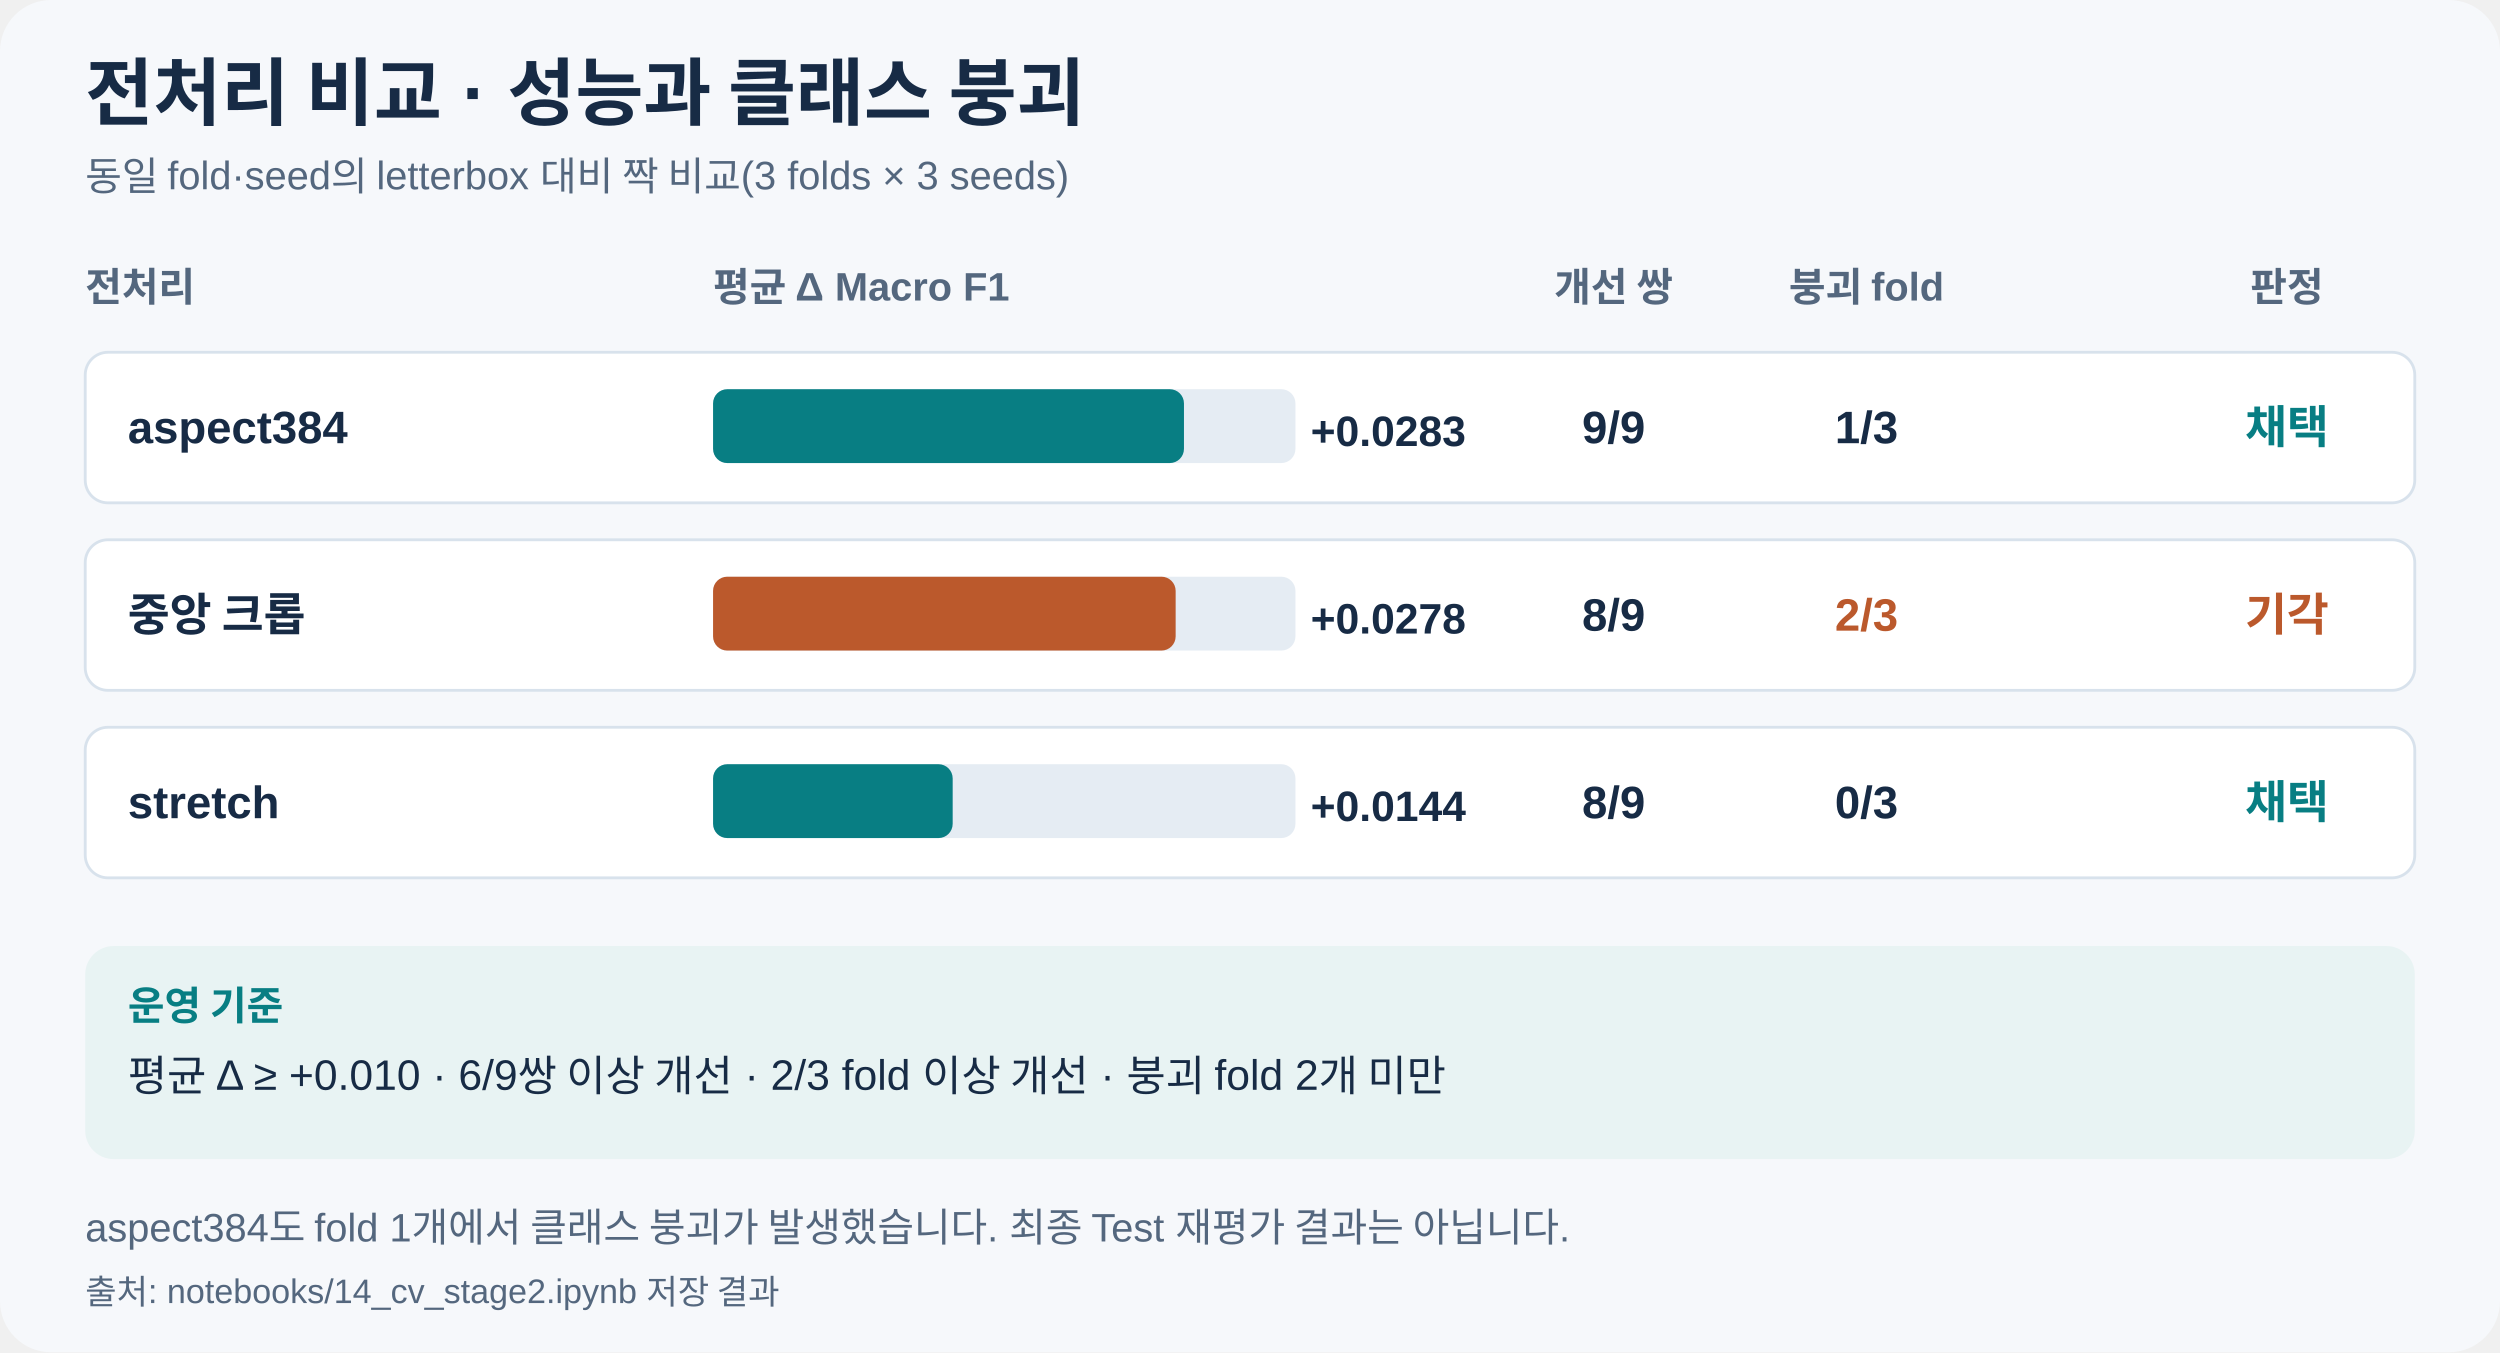
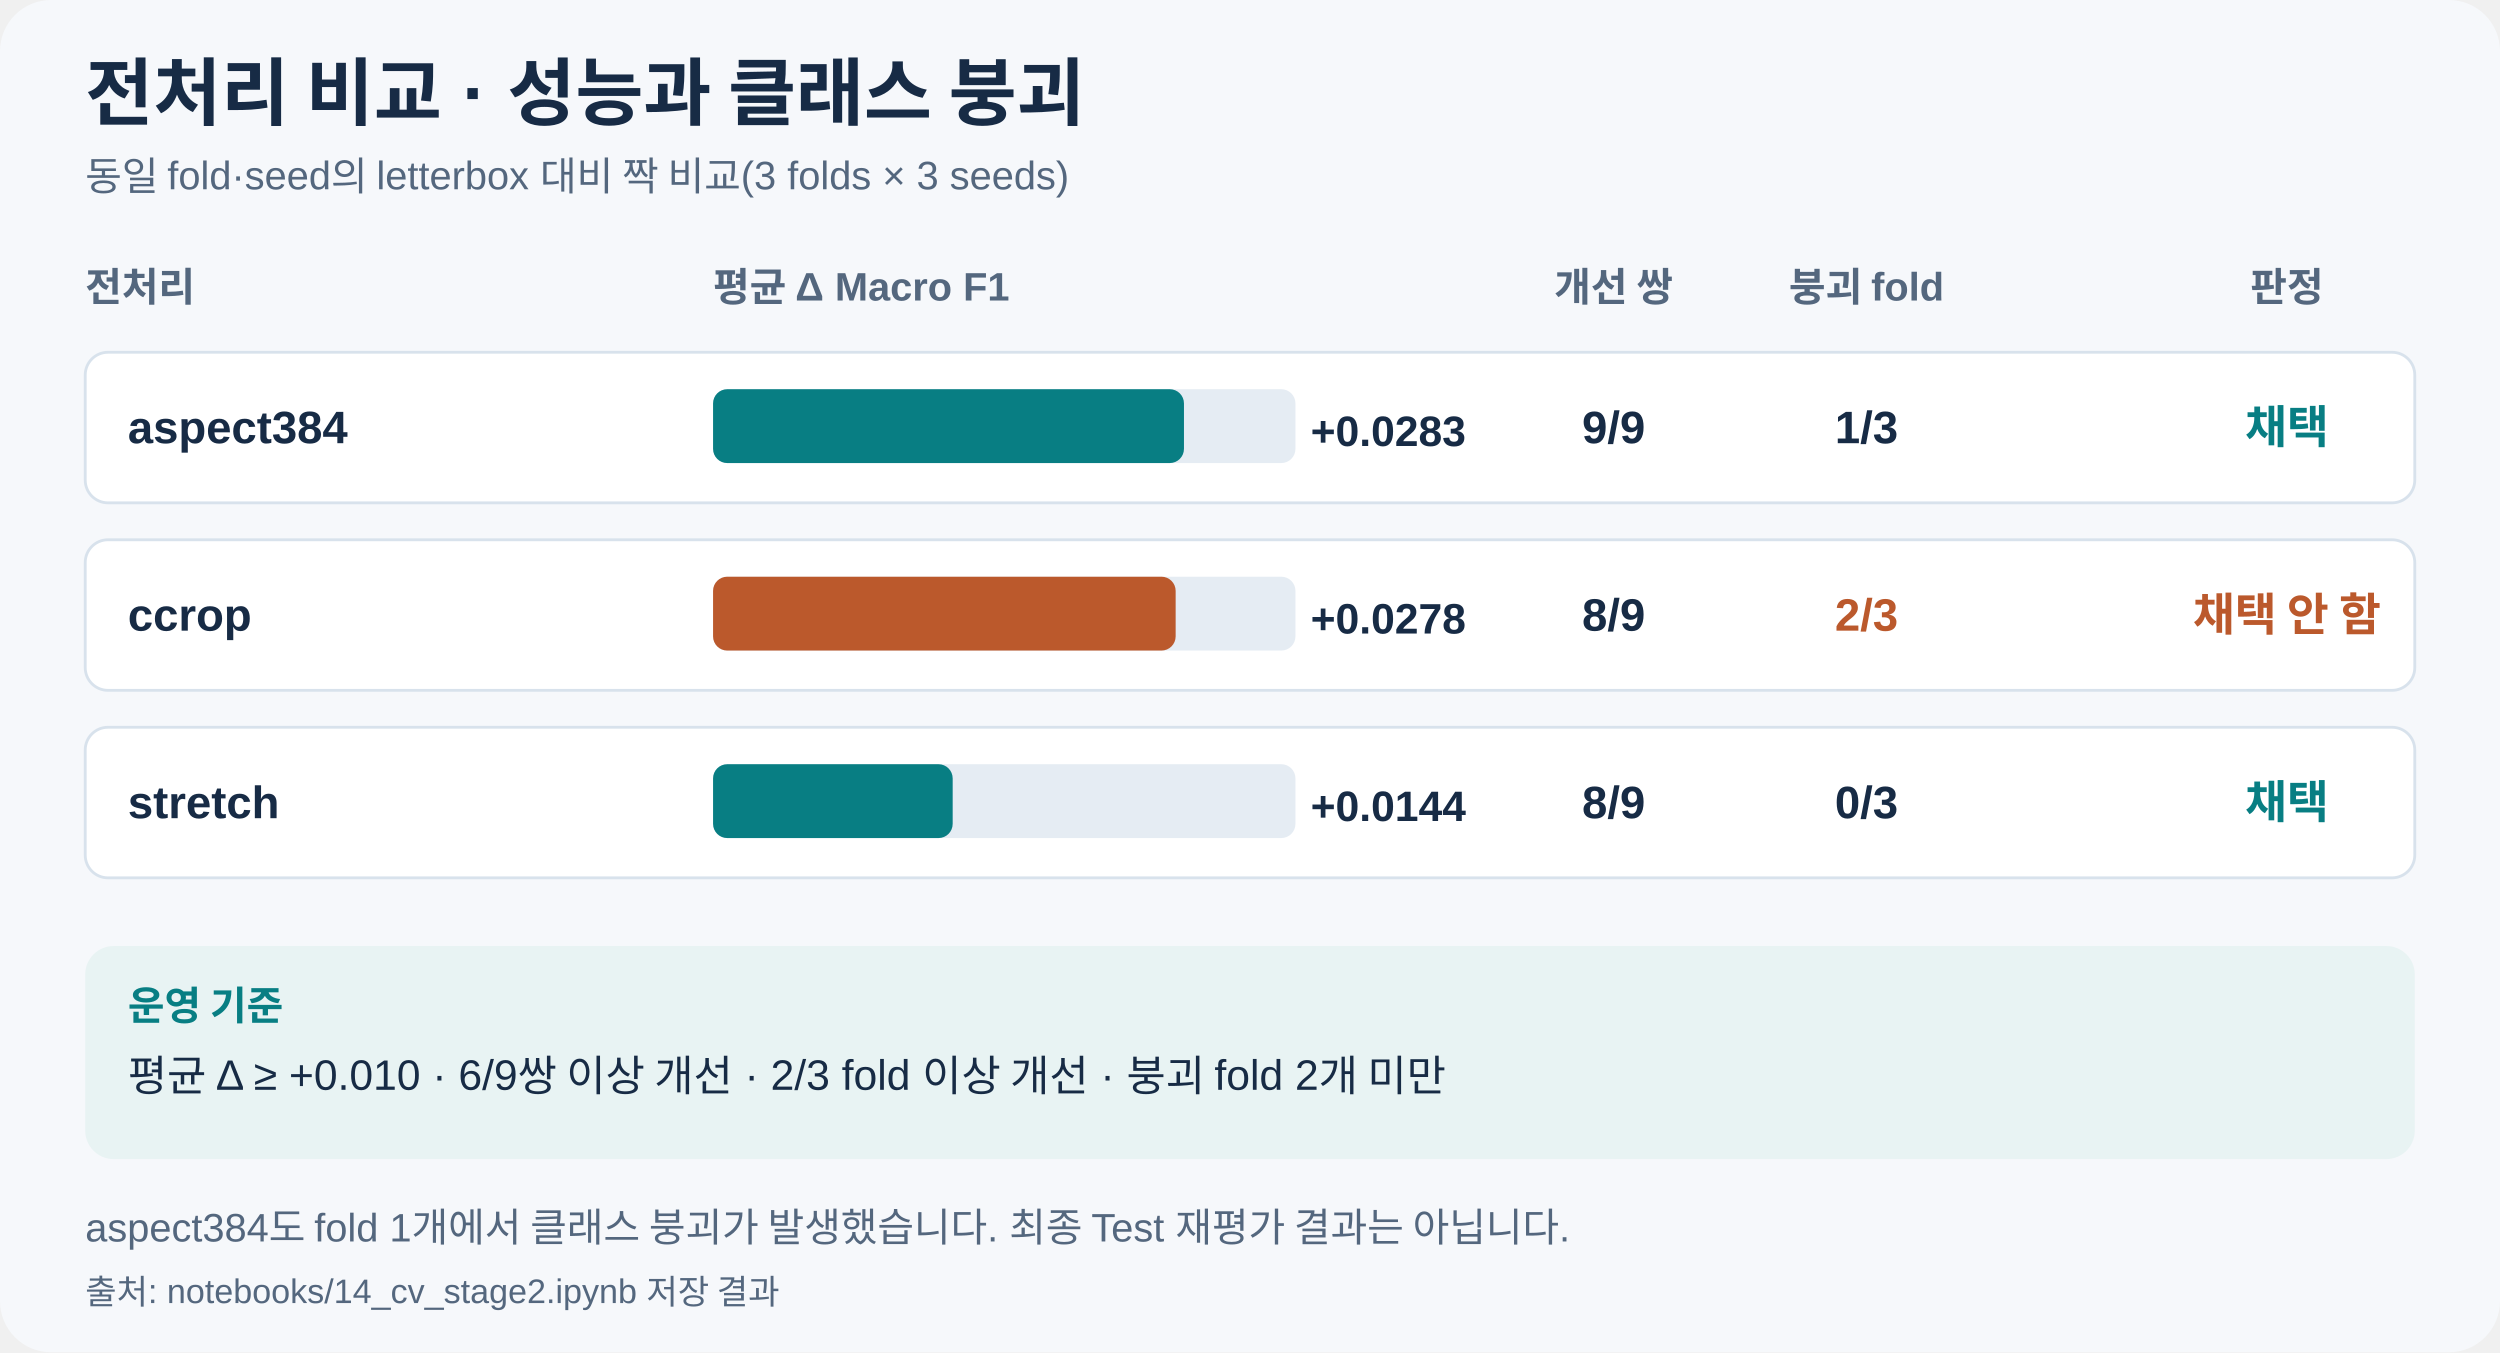
<svg xmlns="http://www.w3.org/2000/svg" width="880" height="476" viewBox="0 0 880 476" role="img" aria-labelledby="title desc">
  <rect width="880" height="476" rx="18" fill="#f6f8fb" />
  <g font-family="Arial, 'Malgun Gothic', 'Apple SD Gothic Neo', 'Noto Sans CJK KR', sans-serif">
    <text x="30" y="42" font-size="26" font-weight="700" fill="#172b45" text-anchor="start">전처리 비교 · 성능과 클래스 붕괴</text>
    <text x="30" y="67" font-size="14" font-weight="400" fill="#54677e" text-anchor="start">동일 fold·seed의 letterbox 대비 짝 비교(3 folds × 3 seeds)</text>
    <text x="30" y="106" font-size="14" font-weight="700" fill="#54677e" text-anchor="start">전처리</text>
    <text x="251" y="106" font-size="14" font-weight="700" fill="#54677e" text-anchor="start">평균 Δ Macro F1</text>
    <text x="568" y="106" font-size="14" font-weight="700" fill="#54677e" text-anchor="middle">개선 쌍</text>
    <text x="657" y="106" font-size="14" font-weight="700" fill="#54677e" text-anchor="middle">붕괴 fold</text>
    <text x="805" y="106" font-size="14" font-weight="700" fill="#54677e" text-anchor="middle">판정</text>
    <rect x="30" y="124" width="820" height="53" rx="8" fill="#ffffff" stroke="#d8e2ec" />
    <text x="45" y="156" font-size="16" font-weight="700" fill="#172b45" text-anchor="start">aspect384</text>
    <rect x="251" y="137" width="205" height="26" rx="5" fill="#e5ecf3" stroke="none" />
    <rect x="251" y="137" width="165.757" height="26" rx="5" fill="#087e83" stroke="none" />
    <text x="516" y="157" font-size="15" font-weight="700" fill="#172b45" text-anchor="end">+0.0283</text>
    <text x="568" y="156" font-size="16" font-weight="700" fill="#172b45" text-anchor="middle">9/9</text>
    <text x="657" y="156" font-size="16" font-weight="700" fill="#172b45" text-anchor="middle">1/3</text>
    <text x="805" y="156" font-size="16" font-weight="700" fill="#087e83" text-anchor="middle">채택</text>
    <rect x="30" y="190" width="820" height="53" rx="8" fill="#ffffff" stroke="#d8e2ec" />
-     <text x="45" y="222" font-size="16" font-weight="700" fill="#172b45" text-anchor="start">중앙 크롭</text>
+     <text x="45" y="222" font-size="16" font-weight="700" fill="#172b45" text-anchor="start">ccrop</text>
    <rect x="251" y="203" width="205" height="26" rx="5" fill="#e5ecf3" stroke="none" />
    <rect x="251" y="203" width="162.829" height="26" rx="5" fill="#bb592c" stroke="none" />
    <text x="516" y="223" font-size="15" font-weight="700" fill="#172b45" text-anchor="end">+0.0278</text>
    <text x="568" y="222" font-size="16" font-weight="700" fill="#172b45" text-anchor="middle">8/9</text>
    <text x="657" y="222" font-size="16" font-weight="700" fill="#bb592c" text-anchor="middle">2/3</text>
-     <text x="805" y="222" font-size="16" font-weight="700" fill="#bb592c" text-anchor="middle">기각</text>
+     <text x="805" y="222" font-size="16" font-weight="700" fill="#bb592c" text-anchor="middle">채택 안 함</text>
    <rect x="30" y="256" width="820" height="53" rx="8" fill="#ffffff" stroke="#d8e2ec" />
    <text x="45" y="288" font-size="16" font-weight="700" fill="#172b45" text-anchor="start">stretch</text>
    <rect x="251" y="269" width="205" height="26" rx="5" fill="#e5ecf3" stroke="none" />
    <rect x="251" y="269" width="84.343" height="26" rx="5" fill="#087e83" stroke="none" />
    <text x="516" y="289" font-size="15" font-weight="700" fill="#172b45" text-anchor="end">+0.0144</text>
    <text x="568" y="288" font-size="16" font-weight="700" fill="#172b45" text-anchor="middle">8/9</text>
    <text x="657" y="288" font-size="16" font-weight="700" fill="#172b45" text-anchor="middle">0/3</text>
    <text x="805" y="288" font-size="16" font-weight="700" fill="#087e83" text-anchor="middle">채택</text>
    <rect x="30" y="333" width="820" height="75" rx="10" fill="#e8f3f3" stroke="none" />
    <text x="45" y="359" font-size="14" font-weight="700" fill="#087e83" text-anchor="start">운영 기준</text>
    <text x="45" y="384" font-size="15" font-weight="400" fill="#172b45" text-anchor="start">평균 Δ ≥ +0.010 · 6/9쌍 이상 개선 · 2/3 fold 이상 개선 · 붕괴 fold 2개 미만</text>
    <text x="30" y="437" font-size="14" font-weight="400" fill="#54677e" text-anchor="start">aspect384도 fold 1개에서 클래스 붕괴가 발생했습니다. 최종 Test 재평가 결과는 아닙니다.</text>
    <text x="30" y="459" font-size="12" font-weight="400" fill="#54677e" text-anchor="start">출처: notebooks/14_cv_stage2.ipynb 저장 결과</text>
  </g>
</svg>
